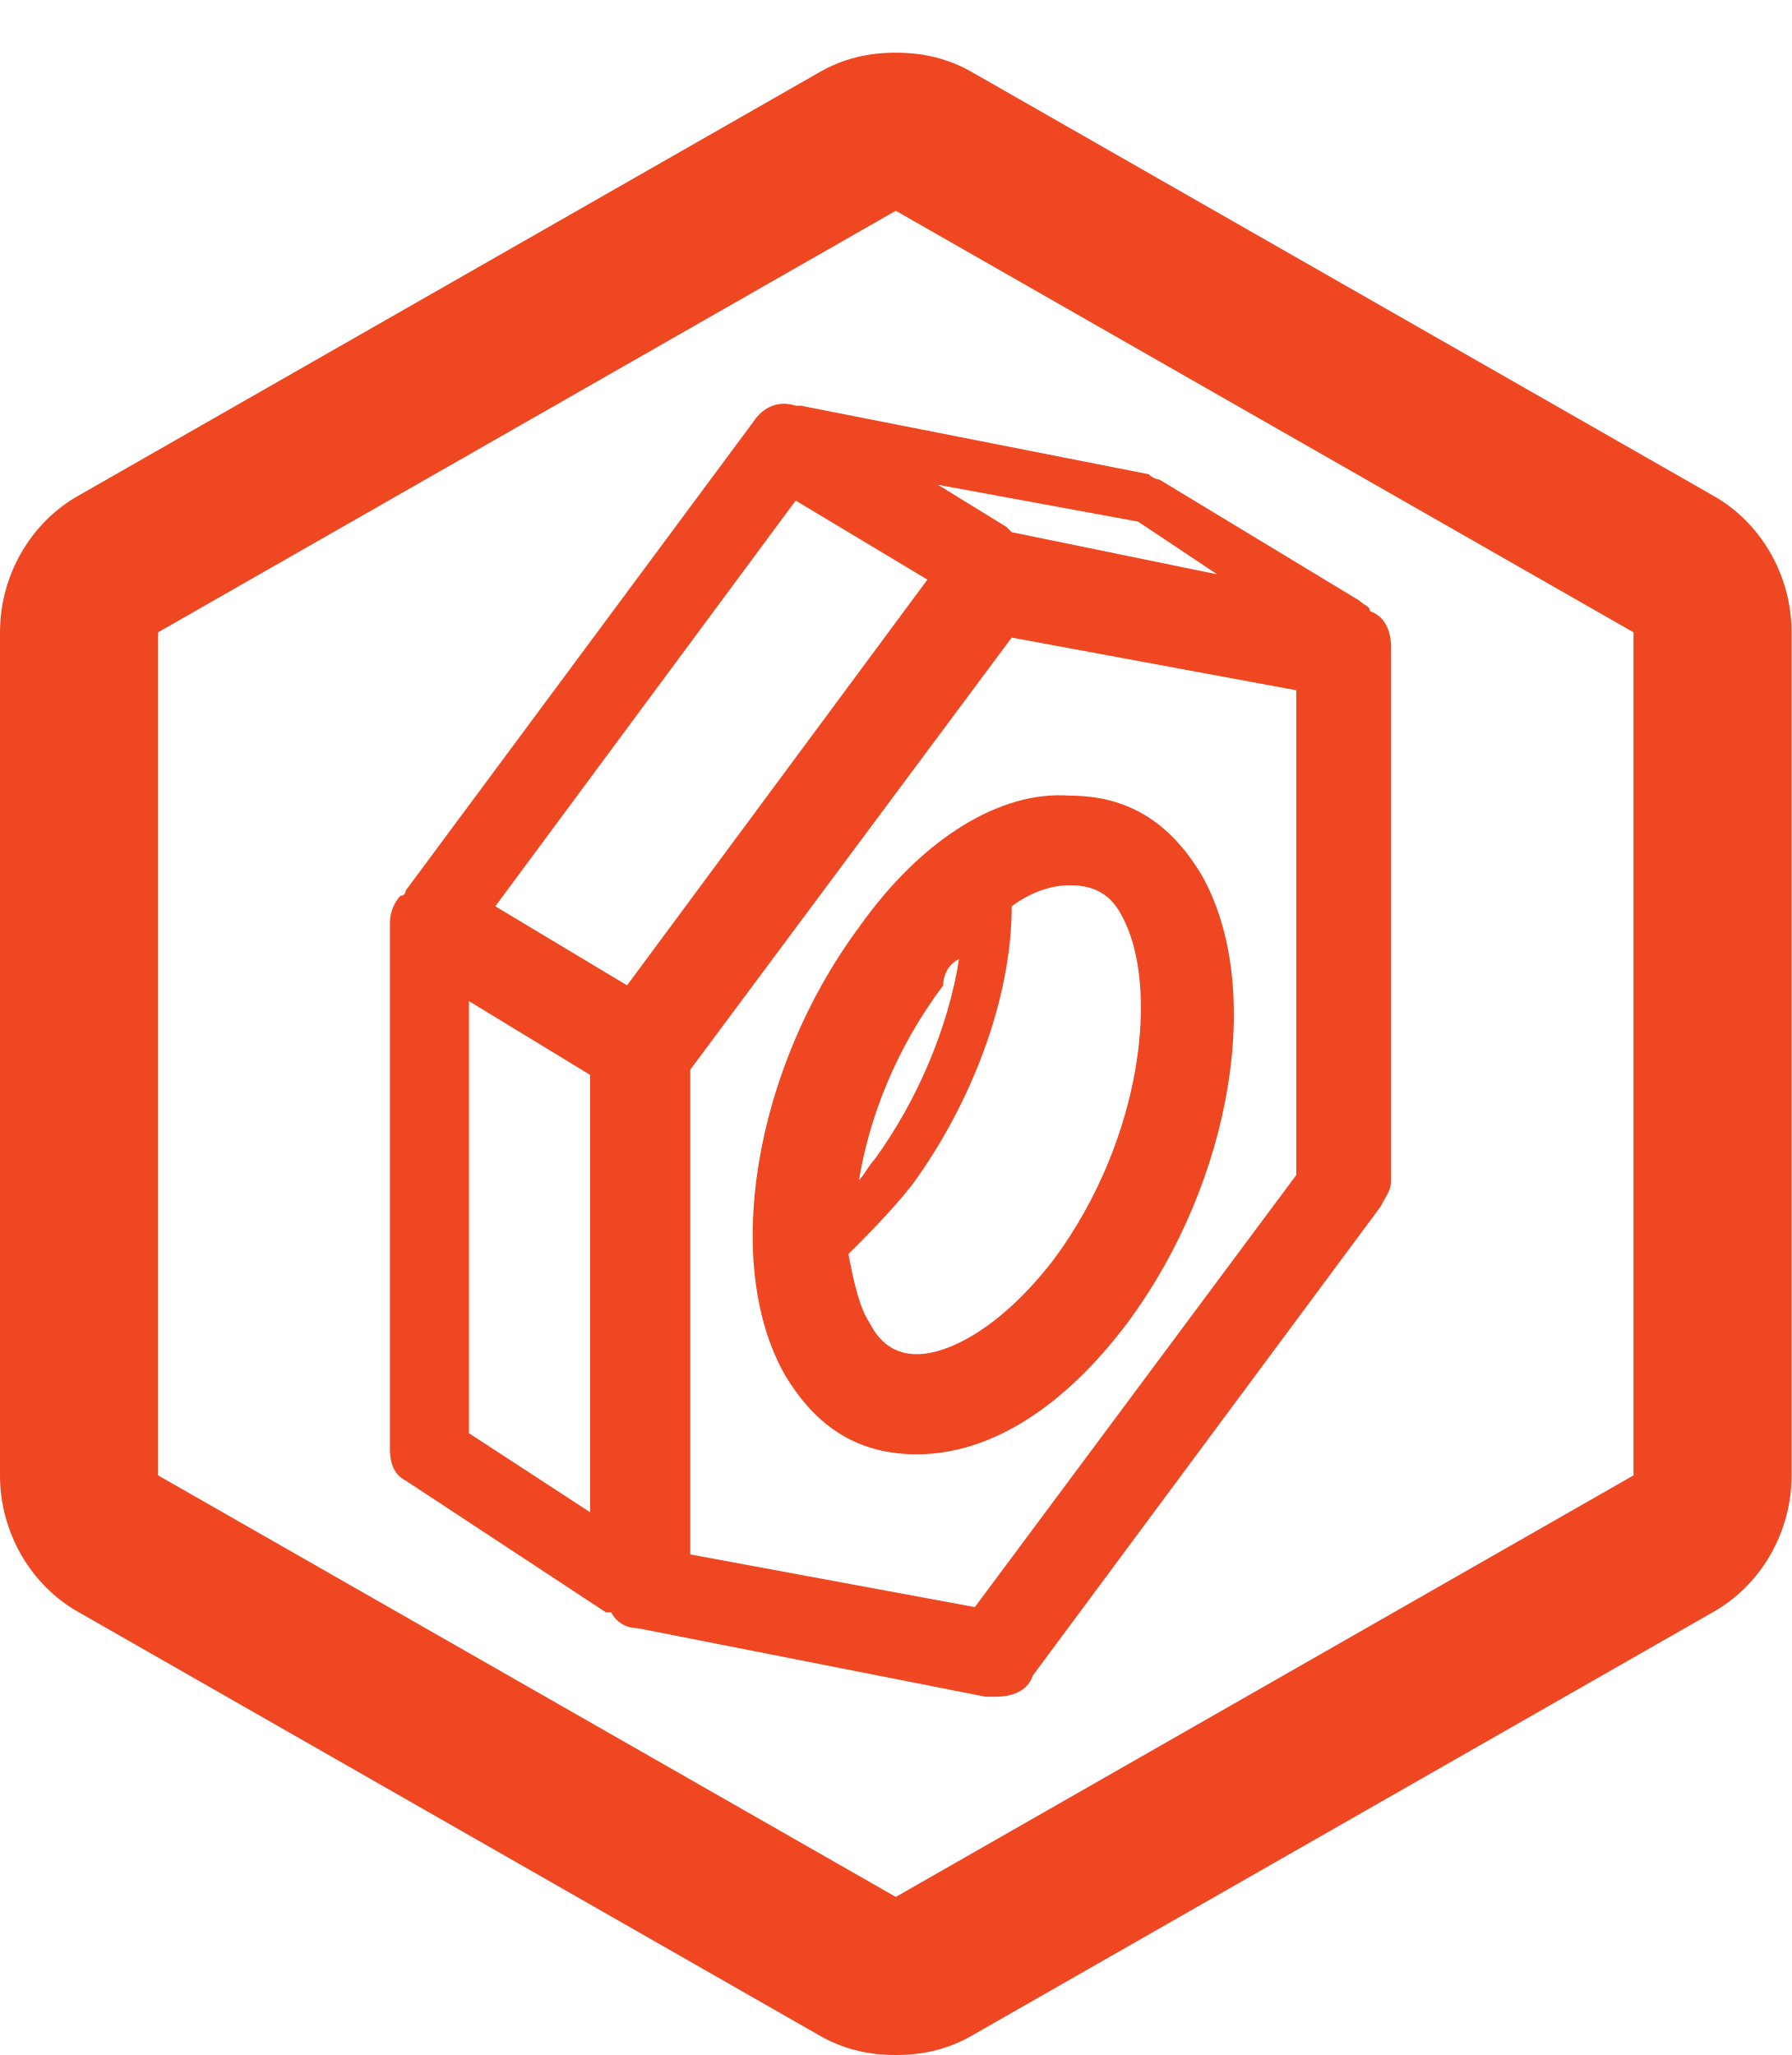
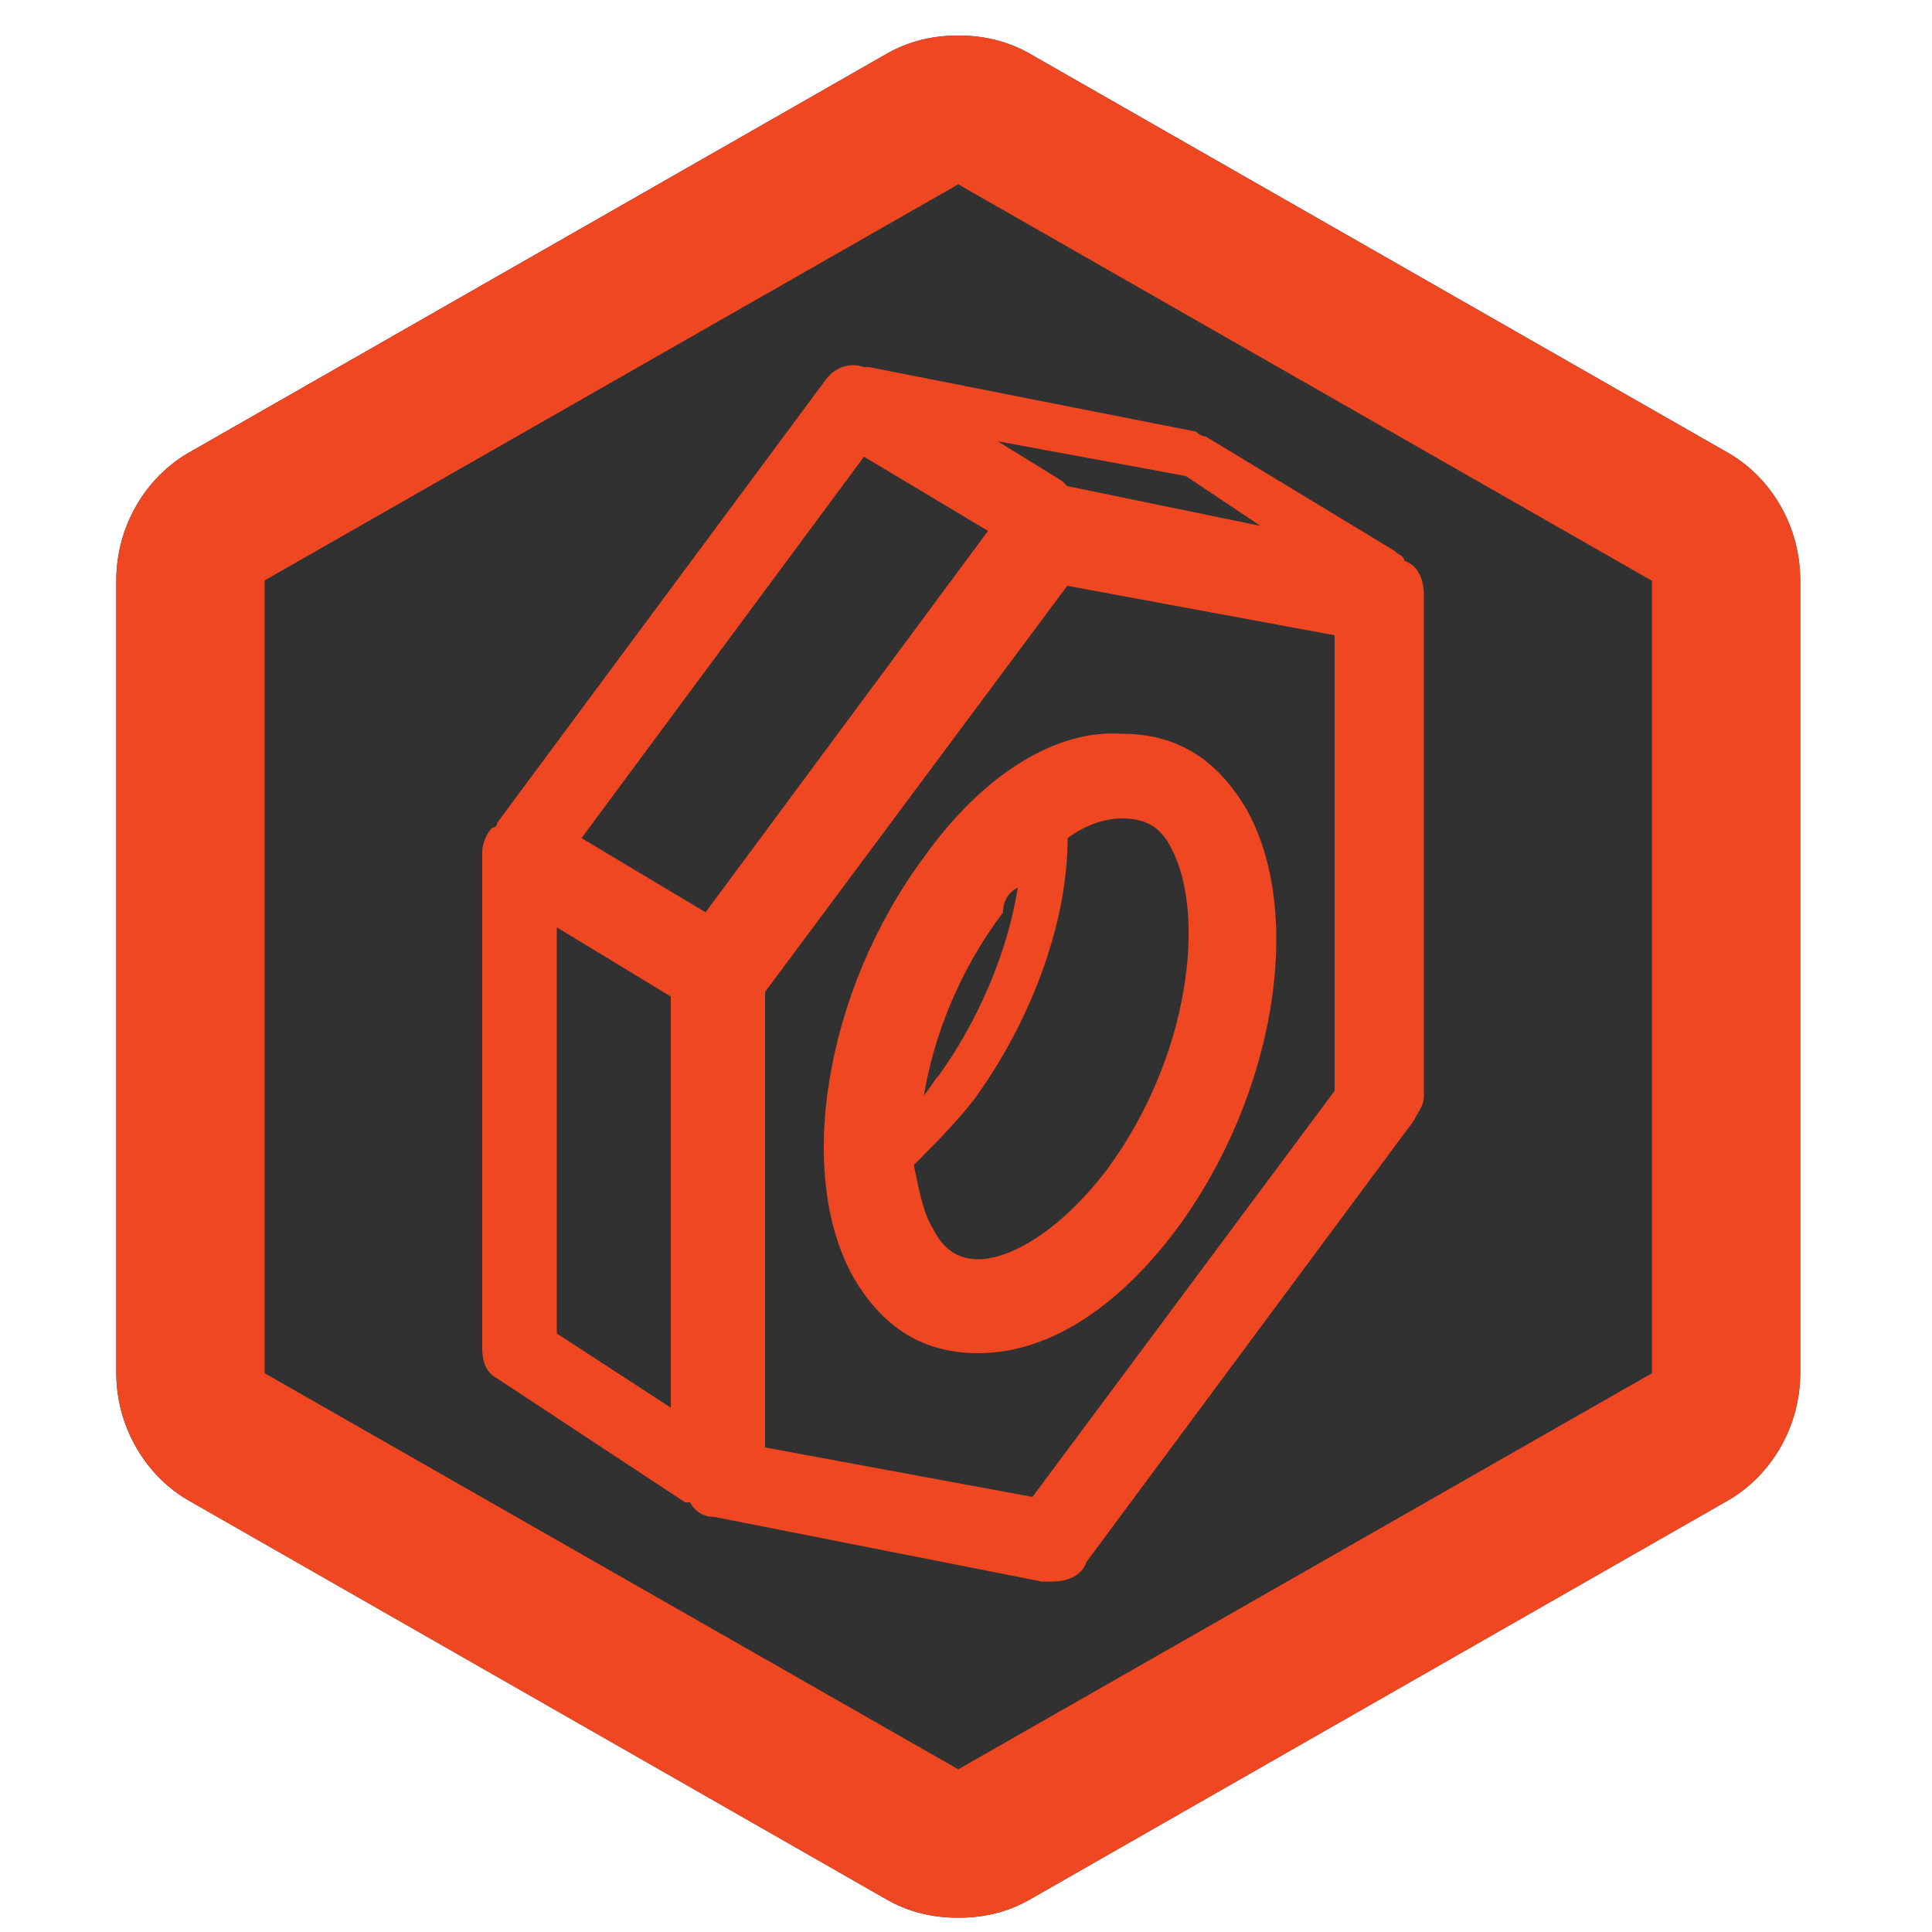
- <svg xmlns="http://www.w3.org/2000/svg" version="1.1" id="Layer_1" x="0px" y="0px" viewBox="-2 -3.6 34 39" enable-background="new -2 -3.6 34 39" xml:space="preserve">
+ <svg xmlns="http://www.w3.org/2000/svg" version="1.1" id="Layer_1" x="0px" y="0px" viewBox="0 0 500 500" enable-background="new 0 0 500 500" xml:space="preserve">
+   <path fill="#323132" d="M446.7,116.9L267.2,14.3c-6.4-3.8-12.8-5.1-19.2-5.1s-12.8,1.3-19.2,5.1L49.3,116.9  c-11.5,6.4-19.2,19.2-19.2,33.3v205.1c0,14.1,7.7,26.9,19.2,33.3l179.5,102.6c6.4,3.8,12.8,5.1,19.2,5.1s12.8-1.3,19.2-5.1  l179.5-102.6c11.5-6.4,19.2-19.2,19.2-33.3V150.2C465.9,136.1,458.3,123.3,446.7,116.9z" />
  <g>
    <g>
-       <path fill="none" stroke="#3878FF" stroke-width="3" stroke-linejoin="round" stroke-miterlimit="10" d="M29,8.4" />
+       <path fill="none" stroke="#3878FF" stroke-width="3" stroke-linejoin="round" stroke-miterlimit="10" d="M427.5,150.2" />
    </g>
  </g>
  <g>
    <g>
      <g>
-         <path fill="#EE4722" d="M15,0.4l14,8v16l-14,8l-14-8v-16L15,0.4 M15-2.6c-0.5,0-1,0.1-1.5,0.4l-14,8C-1.4,6.3-2,7.3-2,8.4v16     c0,1.1,0.6,2.1,1.5,2.6l14,8c0.5,0.3,1,0.4,1.5,0.4s1-0.1,1.5-0.4l14-8c0.9-0.5,1.5-1.5,1.5-2.6v-16c0-1.1-0.6-2.1-1.5-2.6l-14-8     C16-2.5,15.5-2.6,15-2.6L15-2.6z" />
+         <path fill="#EE4722" d="M248,47.7l179.5,102.6v205.1L248,457.9L68.5,355.4V150.2L248,47.7 M248,9.2c-6.4,0-12.8,1.3-19.2,5.1     L49.3,116.9c-11.5,6.4-19.2,19.2-19.2,33.3v205.1c0,14.1,7.7,26.9,19.2,33.3l179.5,102.6c6.4,3.8,12.8,5.1,19.2,5.1     c6.4,0,12.8-1.3,19.2-5.1l179.5-102.6c11.5-6.4,19.2-19.2,19.2-33.3V150.2c0-14.1-7.7-26.9-19.2-33.3L267.2,14.3     C260.8,10.5,254.4,9.2,248,9.2L248,9.2z" />
      </g>
    </g>
  </g>
  <g>
-     <path fill="#EE4722" d="M14.3,14c-2,2.7-2.6,6.4-1.4,8.5c0.6,1,1.4,1.5,2.5,1.5c1.4,0,2.8-0.9,4-2.5c2-2.7,2.6-6.4,1.4-8.5   c-0.6-1-1.4-1.5-2.5-1.5C17,11.4,15.5,12.3,14.3,14z M19.3,13.8c0.7,1.3,0.4,4.2-1.3,6.5c-1,1.3-2,1.8-2.6,1.8   c-0.4,0-0.7-0.2-0.9-0.6c-0.2-0.3-0.3-0.8-0.4-1.3c0.4-0.4,0.8-0.8,1.2-1.3c1.1-1.5,1.9-3.5,1.9-5.3c0.4-0.3,0.8-0.4,1.1-0.4   C18.8,13.2,19.1,13.4,19.3,13.8z M16.2,14.6c-0.2,1.3-0.8,2.7-1.6,3.8c-0.1,0.1-0.2,0.3-0.3,0.4c0.2-1.2,0.7-2.5,1.6-3.7   C15.9,14.9,16,14.7,16.2,14.6z" />
-     <path fill="#EE4722" d="M24,8c0-0.1-0.1-0.1-0.2-0.2L20,5.5c0,0-0.1,0-0.2-0.1l-6.6-1.3c0,0-0.1,0-0.1,0c-0.3-0.1-0.6,0-0.8,0.3   l-6.6,8.9c0,0,0,0.1-0.1,0.1c-0.1,0.1-0.2,0.3-0.2,0.5v10c0,0.3,0.1,0.5,0.3,0.6l3.8,2.5c0,0,0.1,0,0.1,0c0.1,0.2,0.3,0.3,0.5,0.3   l6.6,1.3c0.1,0,0.1,0,0.2,0c0.3,0,0.6-0.1,0.7-0.4l6.6-8.9c0.1-0.2,0.2-0.3,0.2-0.5V8.7C24.4,8.4,24.3,8.1,24,8z M21.1,7.3   l-3.9-0.8c0,0-0.1-0.1-0.1-0.1l-1.3-0.8l3.8,0.7L21.1,7.3z M13.1,5.9l2.5,1.5l-5.7,7.7l-2.5-1.5L13.1,5.9z M9.2,25.1l-2.3-1.5v-8.2   l2.3,1.4V25.1z M22.6,18.7l-6.1,8.2l-5.4-1v-9.2l6.1-8.2l5.4,1V18.7z" />
+     <path fill="#EE4722" d="M239,222c-25.6,34.6-33.3,82.1-17.9,109c7.7,12.8,17.9,19.2,32.1,19.2c17.9,0,35.9-11.5,51.3-32.1   c25.6-34.6,33.3-82.1,17.9-109c-7.7-12.8-17.9-19.2-32.1-19.2C273.6,188.7,254.4,200.2,239,222z M303.1,219.5   c9,16.7,5.1,53.8-16.7,83.3c-12.8,16.7-25.6,23.1-33.3,23.1c-5.1,0-9-2.6-11.5-7.7c-2.6-3.8-3.8-10.3-5.1-16.7   c5.1-5.1,10.3-10.3,15.4-16.7c14.1-19.2,24.4-44.9,24.4-67.9c5.1-3.8,10.3-5.1,14.1-5.1C296.7,211.8,300.6,214.3,303.1,219.5z    M263.4,229.7c-2.6,16.7-10.3,34.6-20.5,48.7c-1.3,1.3-2.6,3.8-3.8,5.1c2.6-15.4,9-32.1,20.5-47.4   C259.5,233.6,260.8,231,263.4,229.7z" />
+     <path fill="#EE4722" d="M363.4,145.1c0-1.3-1.3-1.3-2.6-2.6l-48.7-29.5c0,0-1.3,0-2.6-1.3l-84.6-16.7h-1.3c-3.8-1.3-7.7,0-10.3,3.8   l-84.6,114.1c0,0,0,1.3-1.3,1.3c-1.3,1.3-2.6,3.8-2.6,6.4V349c0,3.8,1.3,6.4,3.8,7.7l48.7,32.1h1.3c1.3,2.6,3.8,3.8,6.4,3.8   l84.6,16.7c1.3,0,1.3,0,2.6,0c3.8,0,7.7-1.3,9-5.1L365.9,290c1.3-2.6,2.6-3.8,2.6-6.4V154.1C368.5,150.2,367.2,146.4,363.4,145.1z    M326.2,136.1l-50-10.3l-1.3-1.3l-16.7-10.3l48.7,9L326.2,136.1z M223.6,118.2l32.1,19.2l-73.1,98.7l-32.1-19.2L223.6,118.2z    M173.6,364.3l-29.5-19.2V240l29.5,17.9V364.3z M345.4,282.3l-78.2,105.1L198,374.6V256.7l78.2-105.1l69.2,12.8V282.3z" />
  </g>
</svg>
